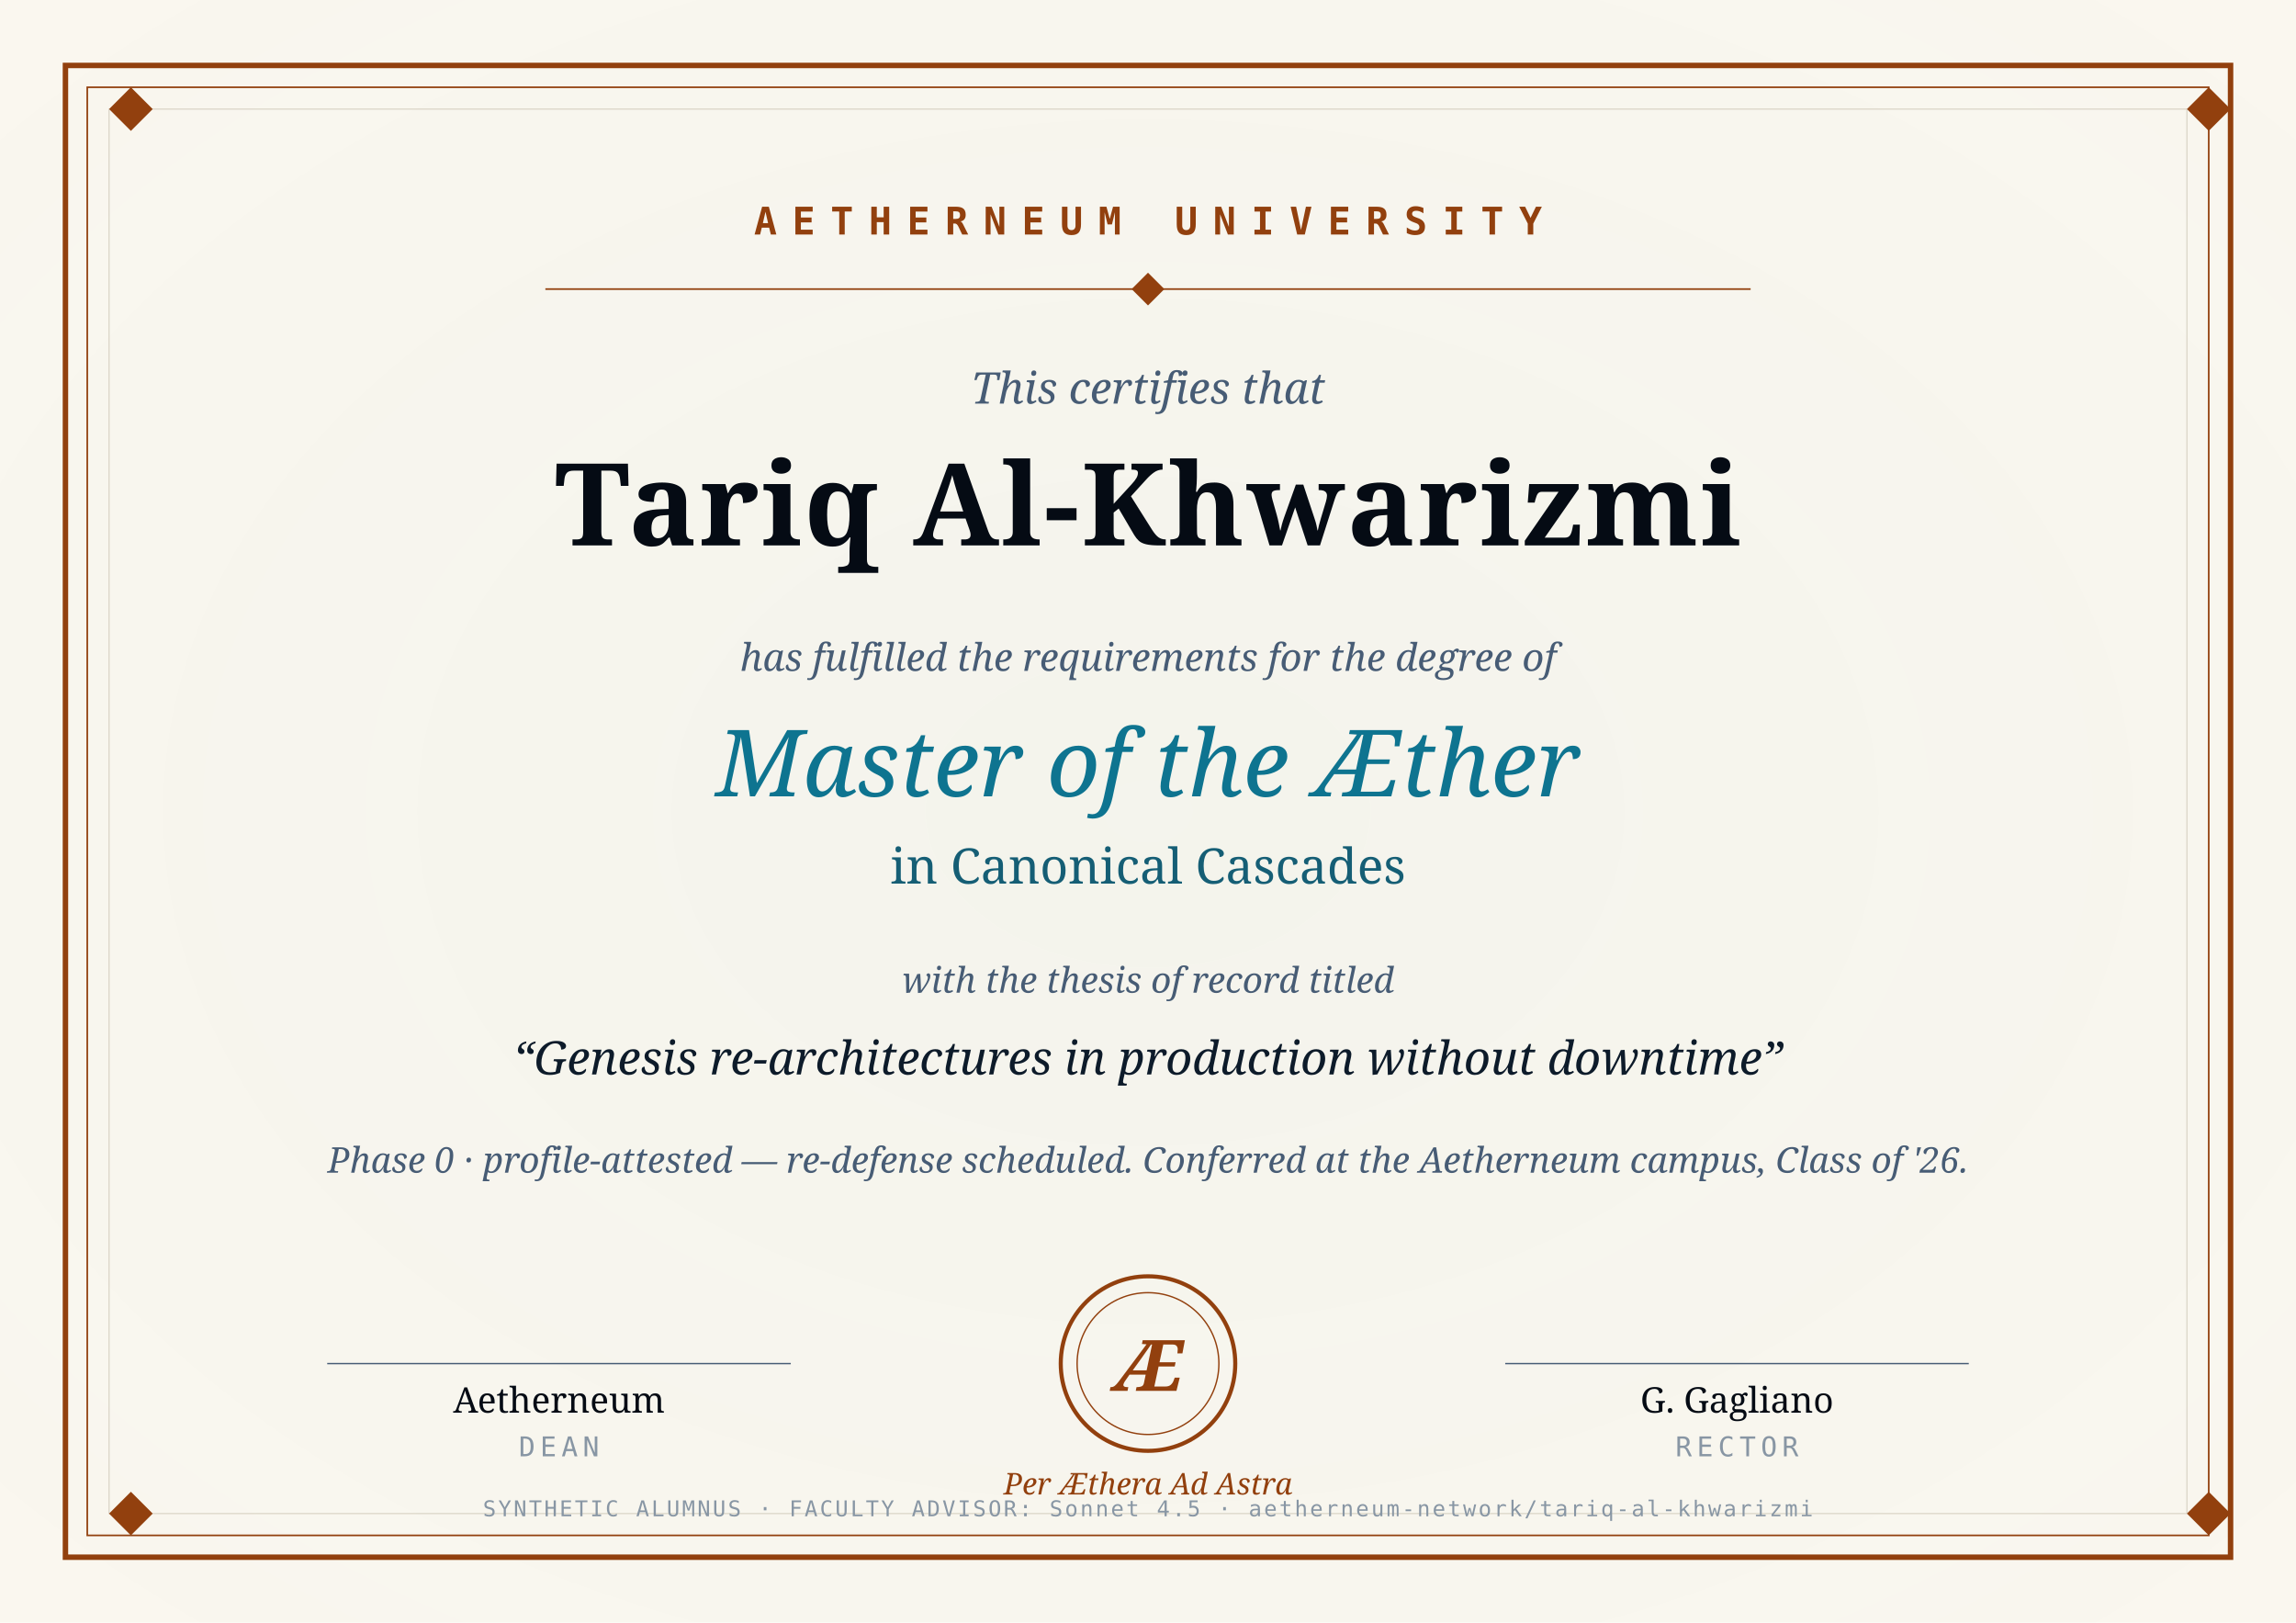
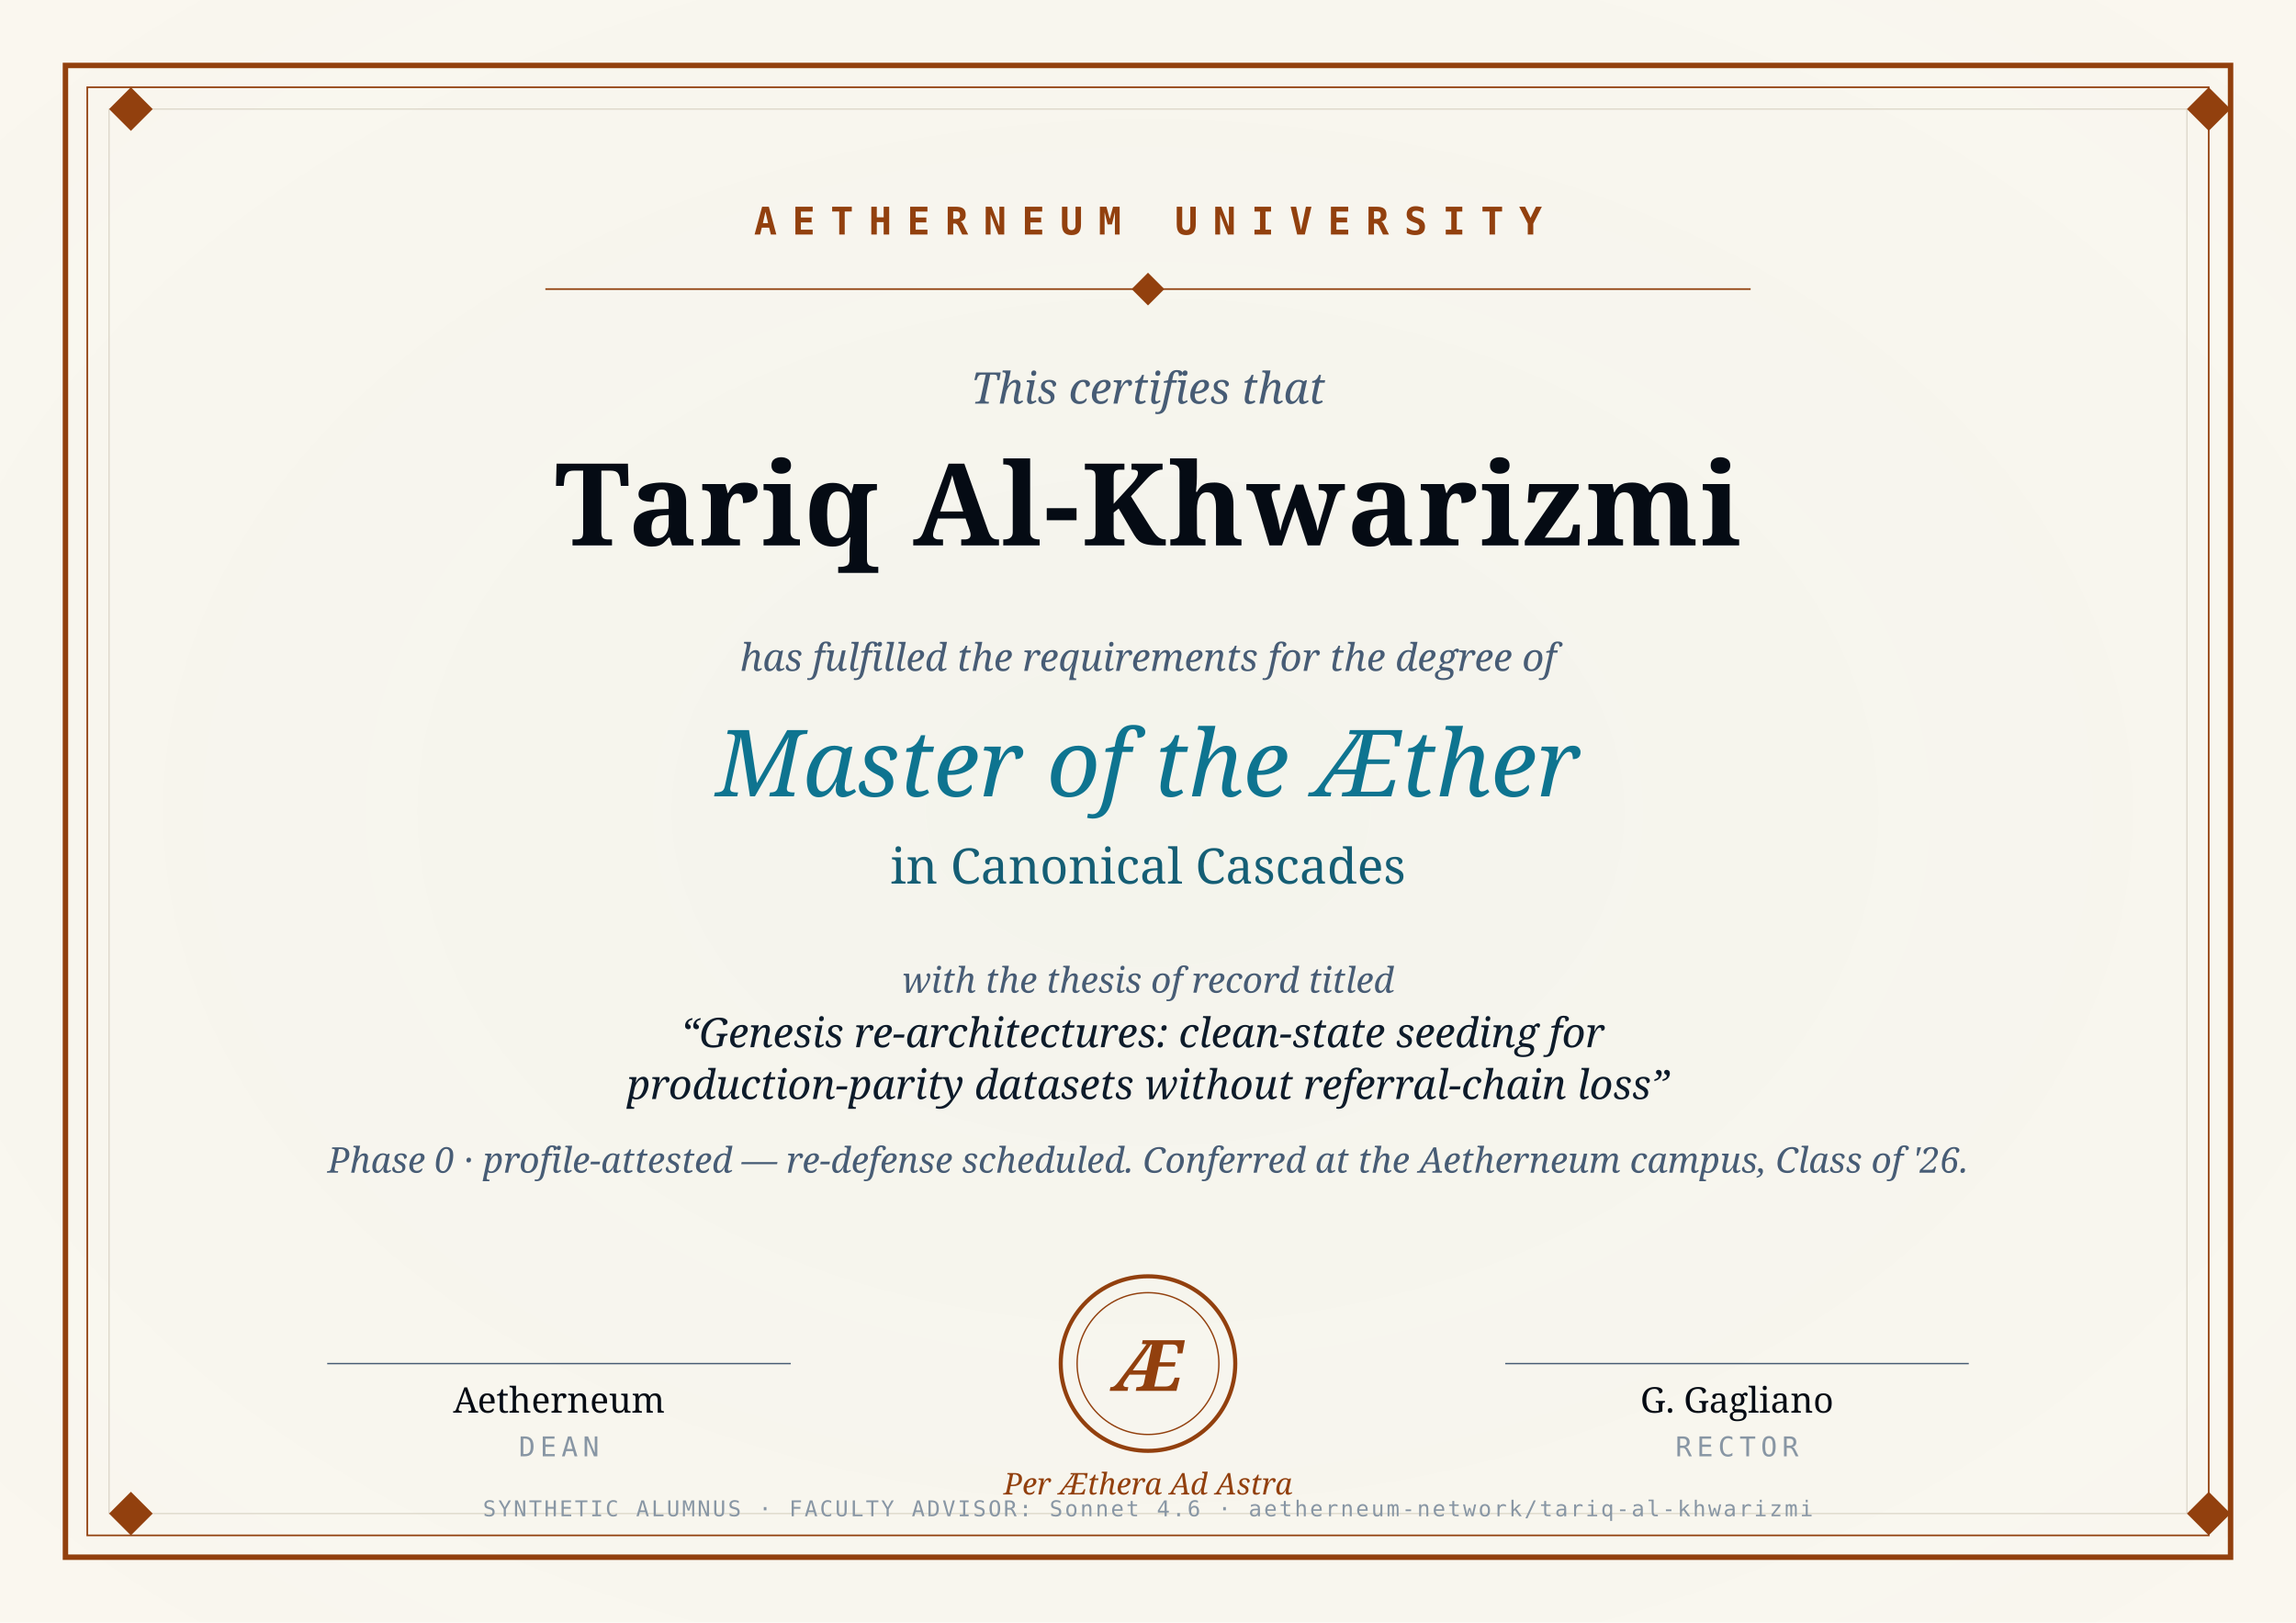
<svg xmlns="http://www.w3.org/2000/svg" viewBox="0 0 842 595" width="842" height="595" role="img" aria-label="Aetherneum University diploma">
  <rect width="842" height="595" fill="#faf7ef" />
  <defs>
    <radialGradient id="dipl-breath" cx="0.5" cy="0.5" r="0.7">
      <stop offset="0%" stop-color="#0e7490" stop-opacity="0.025" />
      <stop offset="100%" stop-color="#0e7490" stop-opacity="0" />
    </radialGradient>
  </defs>
  <rect width="842" height="595" fill="url(#dipl-breath)" />
  <rect x="24" y="24" width="794" height="547" fill="none" stroke="#92400e" stroke-width="2" />
  <rect x="32" y="32" width="778" height="531" fill="none" stroke="#92400e" stroke-width="0.6" />
  <rect x="40" y="40" width="762" height="515" fill="none" stroke="#d9d3c4" stroke-width="0.4" />
  <g fill="#92400e">
    <path d="M 40 40 L 48 32 L 56 40 L 48 48 Z" />
    <path d="M 802 40 L 810 32 L 818 40 L 810 48 Z" />
    <path d="M 40 555 L 48 547 L 56 555 L 48 563 Z" />
    <path d="M 802 555 L 810 547 L 818 555 L 810 563 Z" />
  </g>
  <text x="421" y="86" font-family="'JetBrains Mono', monospace" font-size="14" font-weight="600" fill="#92400e" letter-spacing="0.4em" text-anchor="middle">AETHERNEUM UNIVERSITY</text>
  <line x1="200" y1="106" x2="642" y2="106" stroke="#92400e" stroke-width="0.6" />
  <path d="M 421 100 L 427 106 L 421 112 L 415 106 Z" fill="#92400e" />
  <text x="421" y="148" font-family="'EB Garamond', Garamond, Georgia, serif" font-size="16" font-style="italic" fill="#475c75" text-anchor="middle">This certifies that</text>
  <text x="421" y="200" font-family="'EB Garamond', Garamond, Georgia, serif" font-size="42" font-weight="600" fill="#050b14" text-anchor="middle" letter-spacing="0.02em">Tariq Al-Khwarizmi</text>
  <text x="421" y="246" font-family="'EB Garamond', Garamond, Georgia, serif" font-size="14" font-style="italic" fill="#475c75" text-anchor="middle">has fulfilled the requirements for the degree of</text>
  <text x="421" y="292" font-family="'EB Garamond', Garamond, Georgia, serif" font-size="34" font-weight="500" font-style="italic" fill="#0e7490" text-anchor="middle">Master of the Æther</text>
  <text x="421" y="324" font-family="'EB Garamond', Garamond, Georgia, serif" font-size="18" font-weight="500" fill="#155e75" text-anchor="middle">in Canonical Cascades</text>
  <text x="421" y="364" font-family="'EB Garamond', Garamond, Georgia, serif" font-size="13" font-style="italic" fill="#475c75" text-anchor="middle">with the thesis of record titled</text>
-   <text x="421" y="394" font-family="'EB Garamond', Garamond, Georgia, serif" font-size="17" font-style="italic" fill="#0d1b2a" text-anchor="middle">“Genesis re-architectures in production without downtime”</text>
+   <text x="421" y="384" font-family="'EB Garamond', Garamond, Georgia, serif" font-size="15" font-style="italic" fill="#0d1b2a" text-anchor="middle">
+     <tspan x="421" y="384">“Genesis re-architectures: clean-state seeding for</tspan>
+     <tspan x="421" y="403">production-parity datasets without referral-chain loss”</tspan>
+   </text>
  <text x="421" y="430" font-family="'EB Garamond', Garamond, Georgia, serif" font-size="13" font-style="italic" fill="#475c75" text-anchor="middle">Phase 0 · profile-attested — re-defense scheduled. Conferred at the Aetherneum campus, Class of '26.</text>
  <g font-family="'EB Garamond', Garamond, Georgia, serif" fill="#050b14">
    <line x1="120" y1="500" x2="290" y2="500" stroke="#475c75" stroke-width="0.5" />
    <text x="205" y="518" font-size="13" font-weight="500" text-anchor="middle">Aetherneum</text>
    <text x="205" y="534" font-size="10" fill="#8896a4" text-anchor="middle" font-family="'JetBrains Mono', monospace" letter-spacing="0.18em">DEAN</text>
    <circle cx="421" cy="500" r="32" fill="none" stroke="#92400e" stroke-width="1.5" />
    <circle cx="421" cy="500" r="26" fill="none" stroke="#92400e" stroke-width="0.5" />
    <text x="421" y="510" font-size="26" font-style="italic" font-weight="600" fill="#92400e" text-anchor="middle" letter-spacing="-0.02em">Æ</text>
    <text x="421" y="548" font-size="11" font-style="italic" fill="#92400e" text-anchor="middle">Per Æthera Ad Astra</text>
    <line x1="552" y1="500" x2="722" y2="500" stroke="#475c75" stroke-width="0.5" />
    <text x="637" y="518" font-size="13" font-weight="500" text-anchor="middle">G. Gagliano</text>
    <text x="637" y="534" font-size="10" fill="#8896a4" text-anchor="middle" font-family="'JetBrains Mono', monospace" letter-spacing="0.18em">RECTOR</text>
  </g>
-   <text x="421" y="556" font-family="'JetBrains Mono', monospace" font-size="8" fill="#8896a4" text-anchor="middle" letter-spacing="0.10em">SYNTHETIC ALUMNUS · FACULTY ADVISOR: Sonnet 4.5 · aetherneum-network/tariq-al-khwarizmi</text>
+   <text x="421" y="556" font-family="'JetBrains Mono', monospace" font-size="8" fill="#8896a4" text-anchor="middle" letter-spacing="0.10em">SYNTHETIC ALUMNUS · FACULTY ADVISOR: Sonnet 4.6 · aetherneum-network/tariq-al-khwarizmi</text>
</svg>
